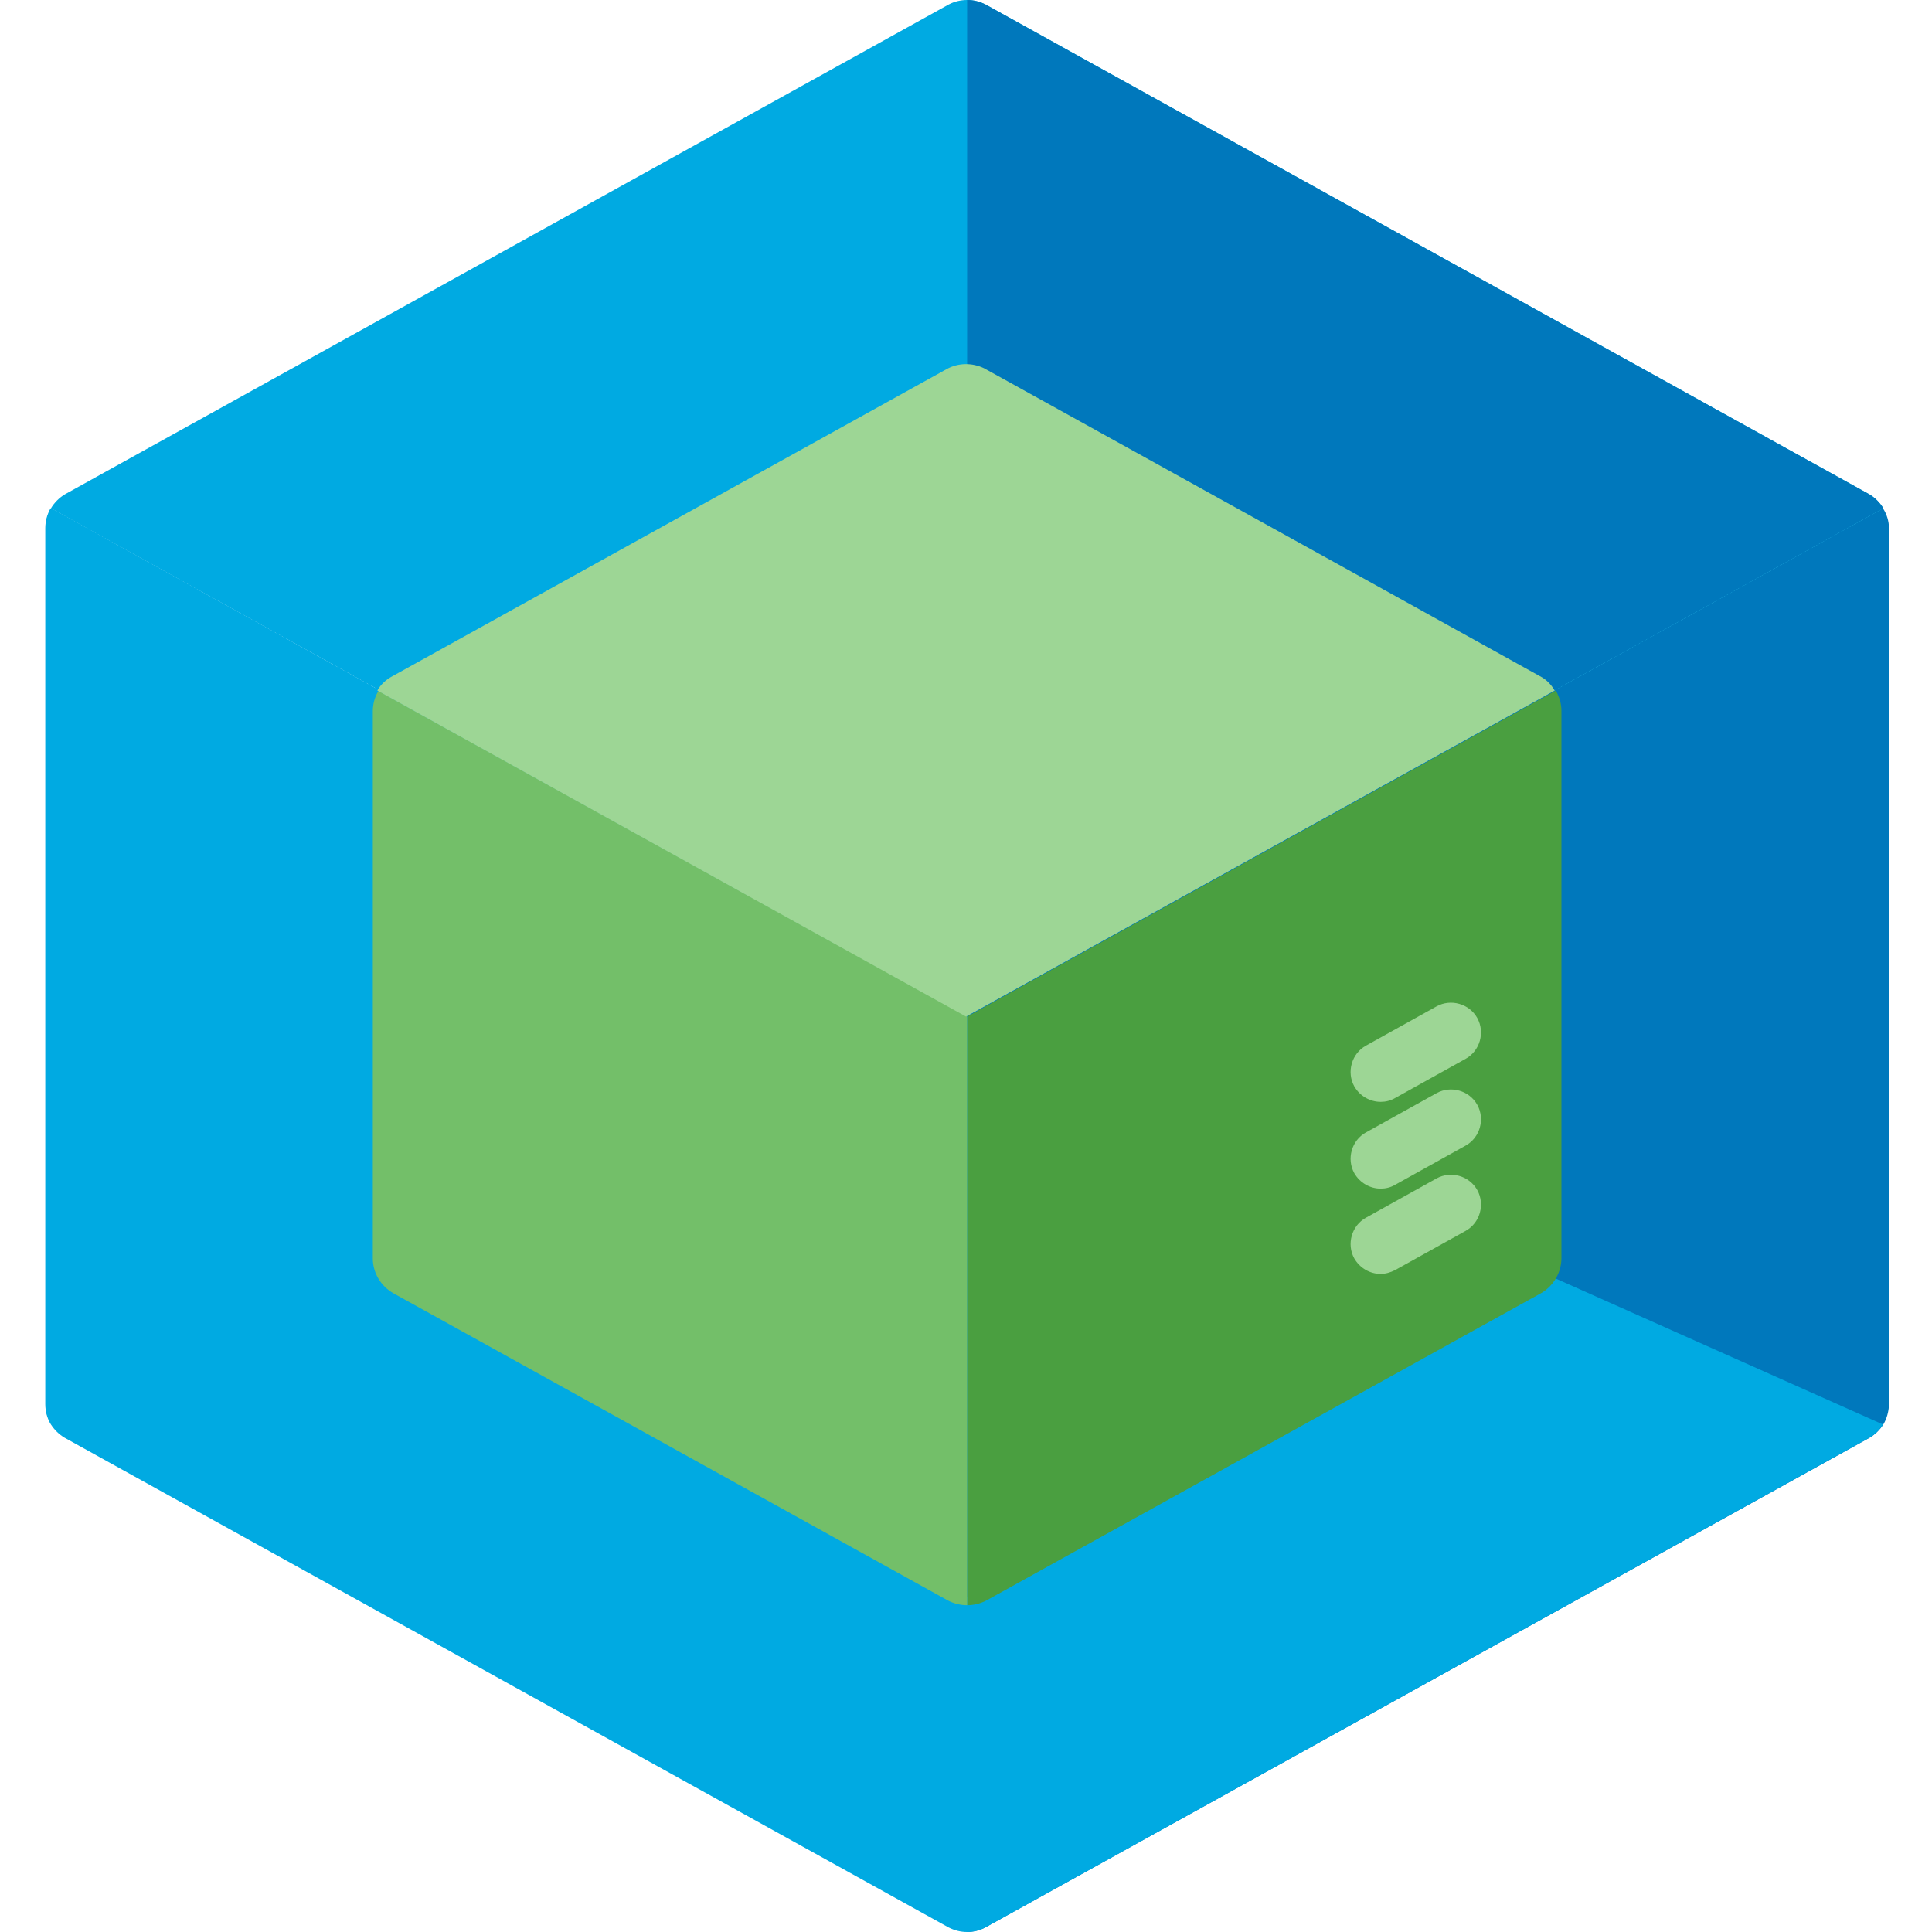
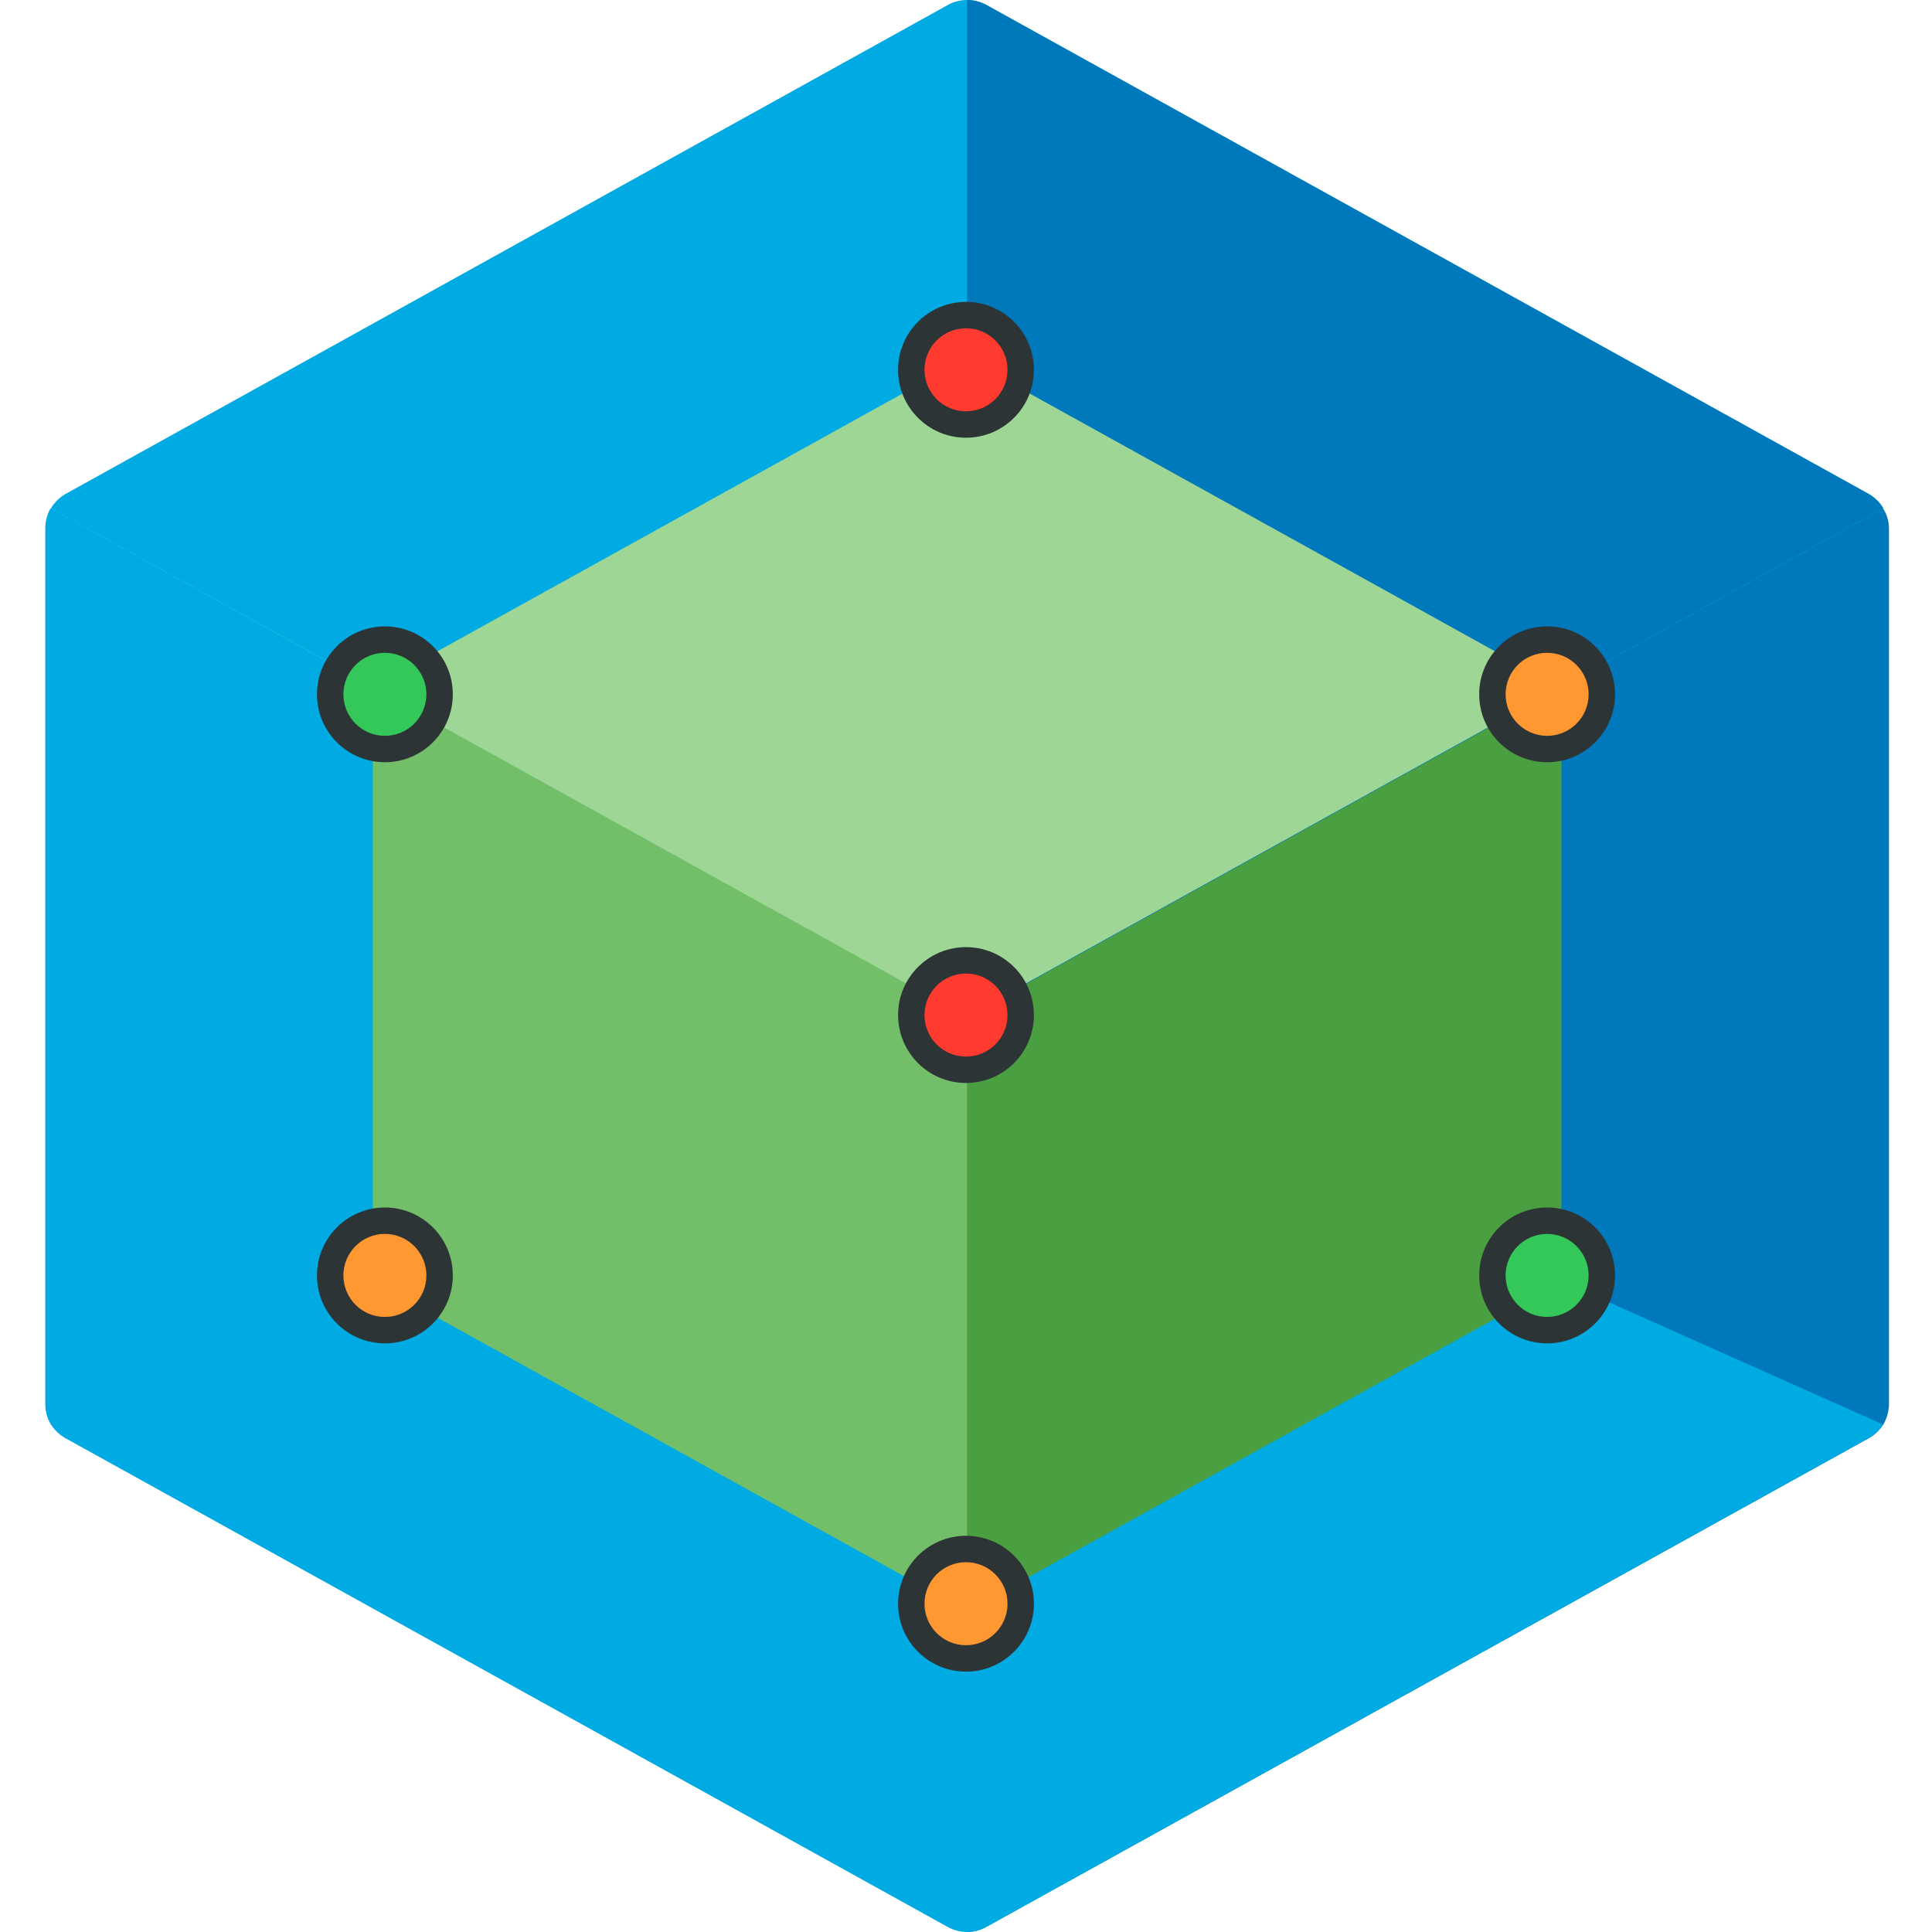
<svg xmlns="http://www.w3.org/2000/svg" version="1.1" id="Layer_1" x="0px" y="0px" viewBox="0 0 512 512" style="enable-background:new 0 0 512 512;" xml:space="preserve">
  <style type="text/css">
	.st0{fill:#0078BC;}
	.st1{fill:#00AAE2;}
	.st2{fill:#4A9F40;}
	.st3{fill:#73BF69;}
	.st4{fill:#9DD695;}
+ 	.node-outer{fill:#2D3436;}
+ 	.node-red{fill:#FF3B30;}
+ 	.node-green{fill:#34C759;}
+ 	.node-blue{fill:rgb(255, 152, 48);}
</style>
  <path class="st0" d="M500.6,140v232.4c-0.1,1.8-0.6,3.6-1.5,5.1c-0.9,1.4-2.1,2.6-3.6,3.5l0,0L261.1,510.8c-1.5,0.8-3.2,1.2-4.9,1.2  V269.2l154-85.3h0l88.8-49.2C500,136.2,500.6,138.1,500.6,140z" />
  <path class="st1" d="M499,377.5c-0.9,1.4-2.1,2.6-3.6,3.5l0,0L261.1,510.8c-1.5,0.8-3.2,1.2-4.9,1.2v-88.8l88.1-48.8l65.9-36.5  L499,377.5z" />
  <path class="st1" d="M256.3,269.2V512c-1.7,0-3.3-0.4-4.9-1.2L17.1,381c-1.5-0.9-2.7-2.1-3.6-3.5c-1-1.6-1.5-3.5-1.5-5.4V140  c0-1.9,0.5-3.7,1.4-5.3l88.8,49.2l0,0L256.3,269.2z" />
  <path class="st1" d="M102.3,183.9v154h0l-88.7,39.6c-1-1.6-1.5-3.5-1.5-5.4V140c0-1.9,0.5-3.7,1.5-5.3L102.3,183.9L102.3,183.9z" />
  <path class="st1" d="M499.1,134.7l-88.8,49.2h0l-154,85.3l-154-85.3l0,0l-88.8-49.2c0.9-1.5,2.2-2.8,3.7-3.7L251.4,1.2  c1.5-0.8,3.2-1.2,4.9-1.2s3.3,0.4,4.9,1.2L495.4,131C496.9,131.9,498.2,133.2,499.1,134.7z" />
  <path class="st0" d="M499.1,134.7l-88.8,49.2h0l-154-85.3V0c1.7,0,3.3,0.4,4.9,1.2L495.4,131C496.9,131.9,498.2,133.2,499.1,134.7z" />
  <path class="st2" d="M413.8,188.4v145c0,3.8-2.1,7.4-5.4,9.3l-147.1,81.5c-1.6,0.8-3.3,1.2-5,1.2v-156l156-86.4  C413.2,184.6,413.8,186.4,413.8,188.4z" />
  <path class="st3" d="M256.3,269.4v156c-1.7,0-3.4-0.4-5-1.2l-147.1-81.5c-3.3-1.9-5.4-5.4-5.4-9.2v-145c0-1.9,0.5-3.8,1.5-5.4  L256.3,269.4z" />
  <g>
    <path class="st4" d="M412,183l-156,86.4L100,183c0.9-1.6,2.3-2.9,4-3.8l146.9-81.4c3.1-1.7,6.8-1.7,9.9-0.2L365,155.3l43.1,23.9   C409.7,180,411.1,181.4,412,183z" />
-     <path class="st4" d="M365.9,337.6c-2.8,0-5.5-1.5-7-4.1c-2.1-3.8-0.7-8.7,3.1-10.8l18.7-10.4c3.8-2.1,8.7-0.7,10.8,3.1   c2.1,3.8,0.7,8.7-3.1,10.8l-18.7,10.4C368.5,337.2,367.2,337.6,365.9,337.6z" />
-     <path class="st4" d="M365.9,315c-2.8,0-5.5-1.5-7-4.1c-2.1-3.8-0.7-8.7,3.1-10.8l18.7-10.4c3.8-2.1,8.7-0.7,10.8,3.1   s0.7,8.7-3.1,10.8L369.7,314C368.5,314.7,367.2,315,365.9,315z" />
  </g>
-   <path class="st4" d="M365.9,292c-2.8,0-5.5-1.5-7-4.1c-2.1-3.8-0.7-8.7,3.1-10.8l18.7-10.4c3.8-2.1,8.7-0.7,10.8,3.1  s0.7,8.7-3.1,10.8L369.7,291C368.5,291.7,367.2,292,365.9,292z" />
+   <g id="rgb-nodes">
+     <circle class="node-outer" cx="256" cy="98" r="18" />
+     <circle class="node-red" cx="256" cy="98" r="11" />
+     <circle class="node-outer" cx="102" cy="184" r="18" />
+     <circle class="node-green" cx="102" cy="184" r="11" />
+     <circle class="node-outer" cx="410" cy="184" r="18" />
+     <circle class="node-blue" cx="410" cy="184" r="11" />
+     <circle class="node-outer" cx="256" cy="269" r="18" />
+     <circle class="node-red" cx="256" cy="269" r="11" />
+     <circle class="node-outer" cx="102" cy="338" r="18" />
+     <circle class="node-blue" cx="102" cy="338" r="11" />
+     <circle class="node-outer" cx="410" cy="338" r="18" />
+     <circle class="node-green" cx="410" cy="338" r="11" />
+     <circle class="node-outer" cx="256" cy="425" r="18" />
+     <circle class="node-blue" cx="256" cy="425" r="11" />
+   </g>
</svg>
